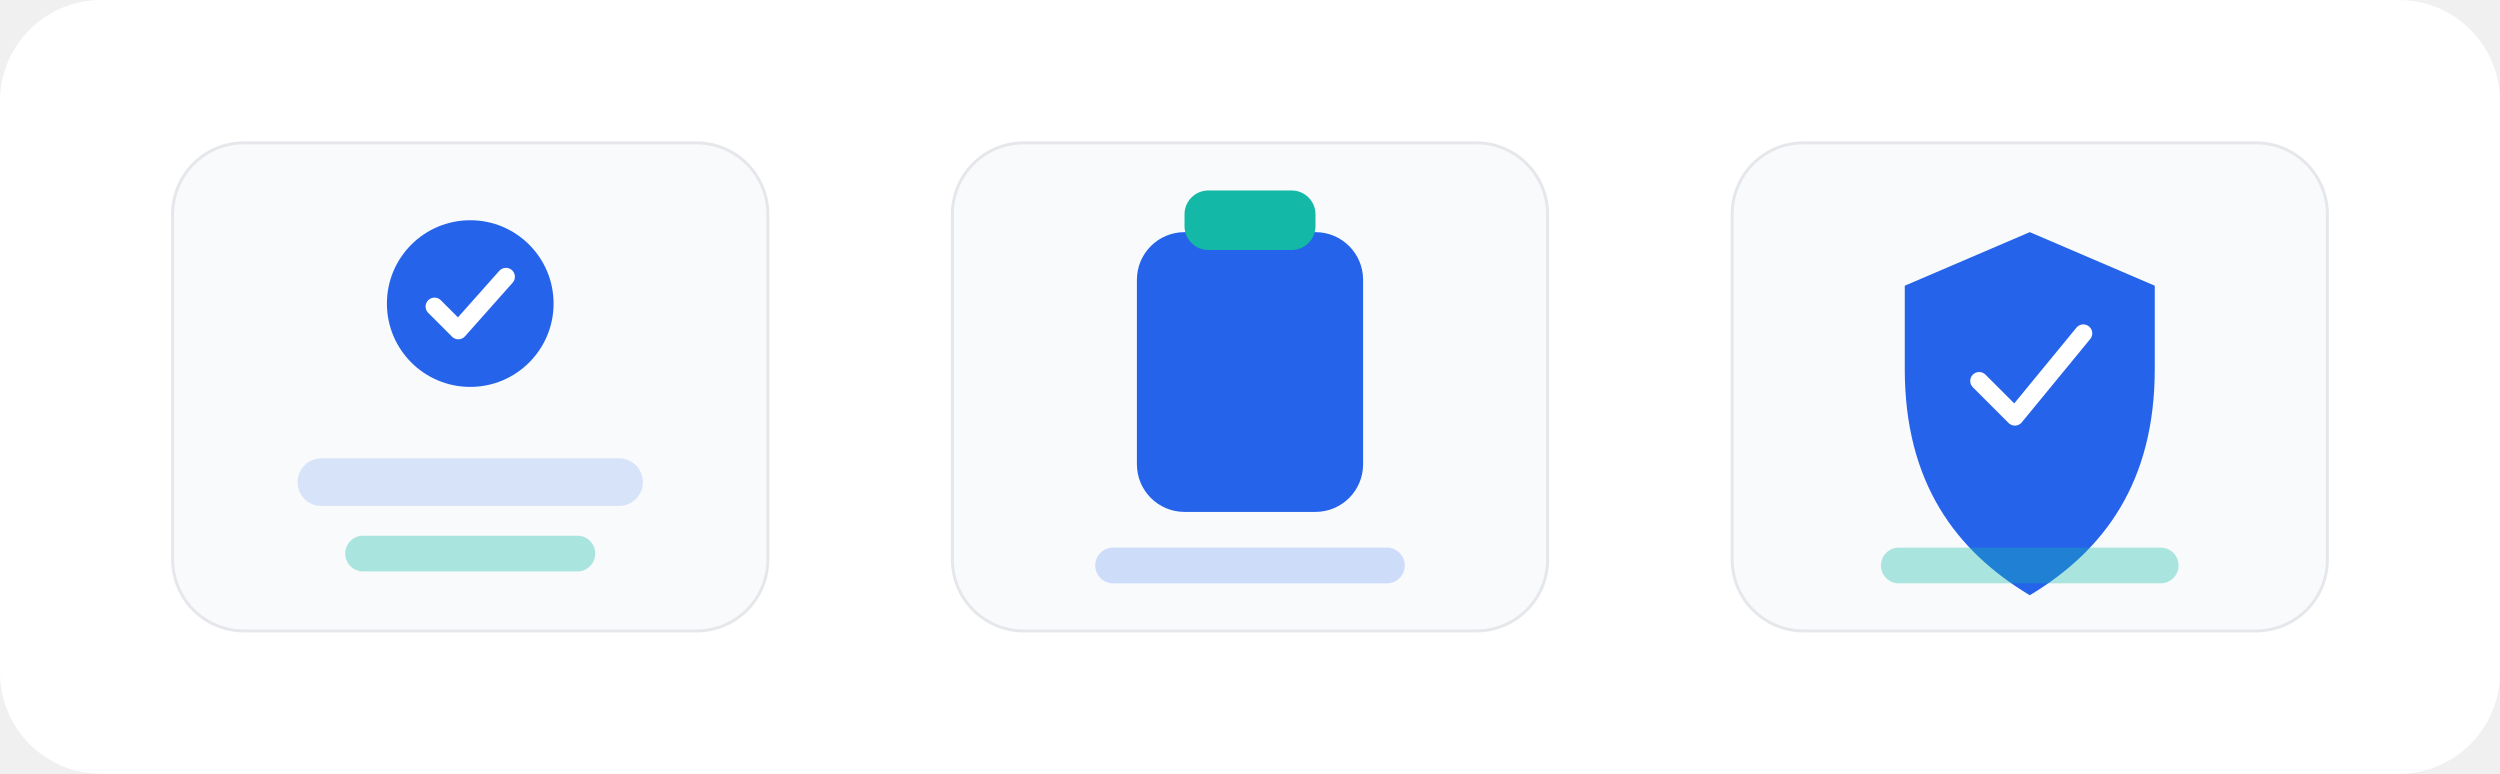
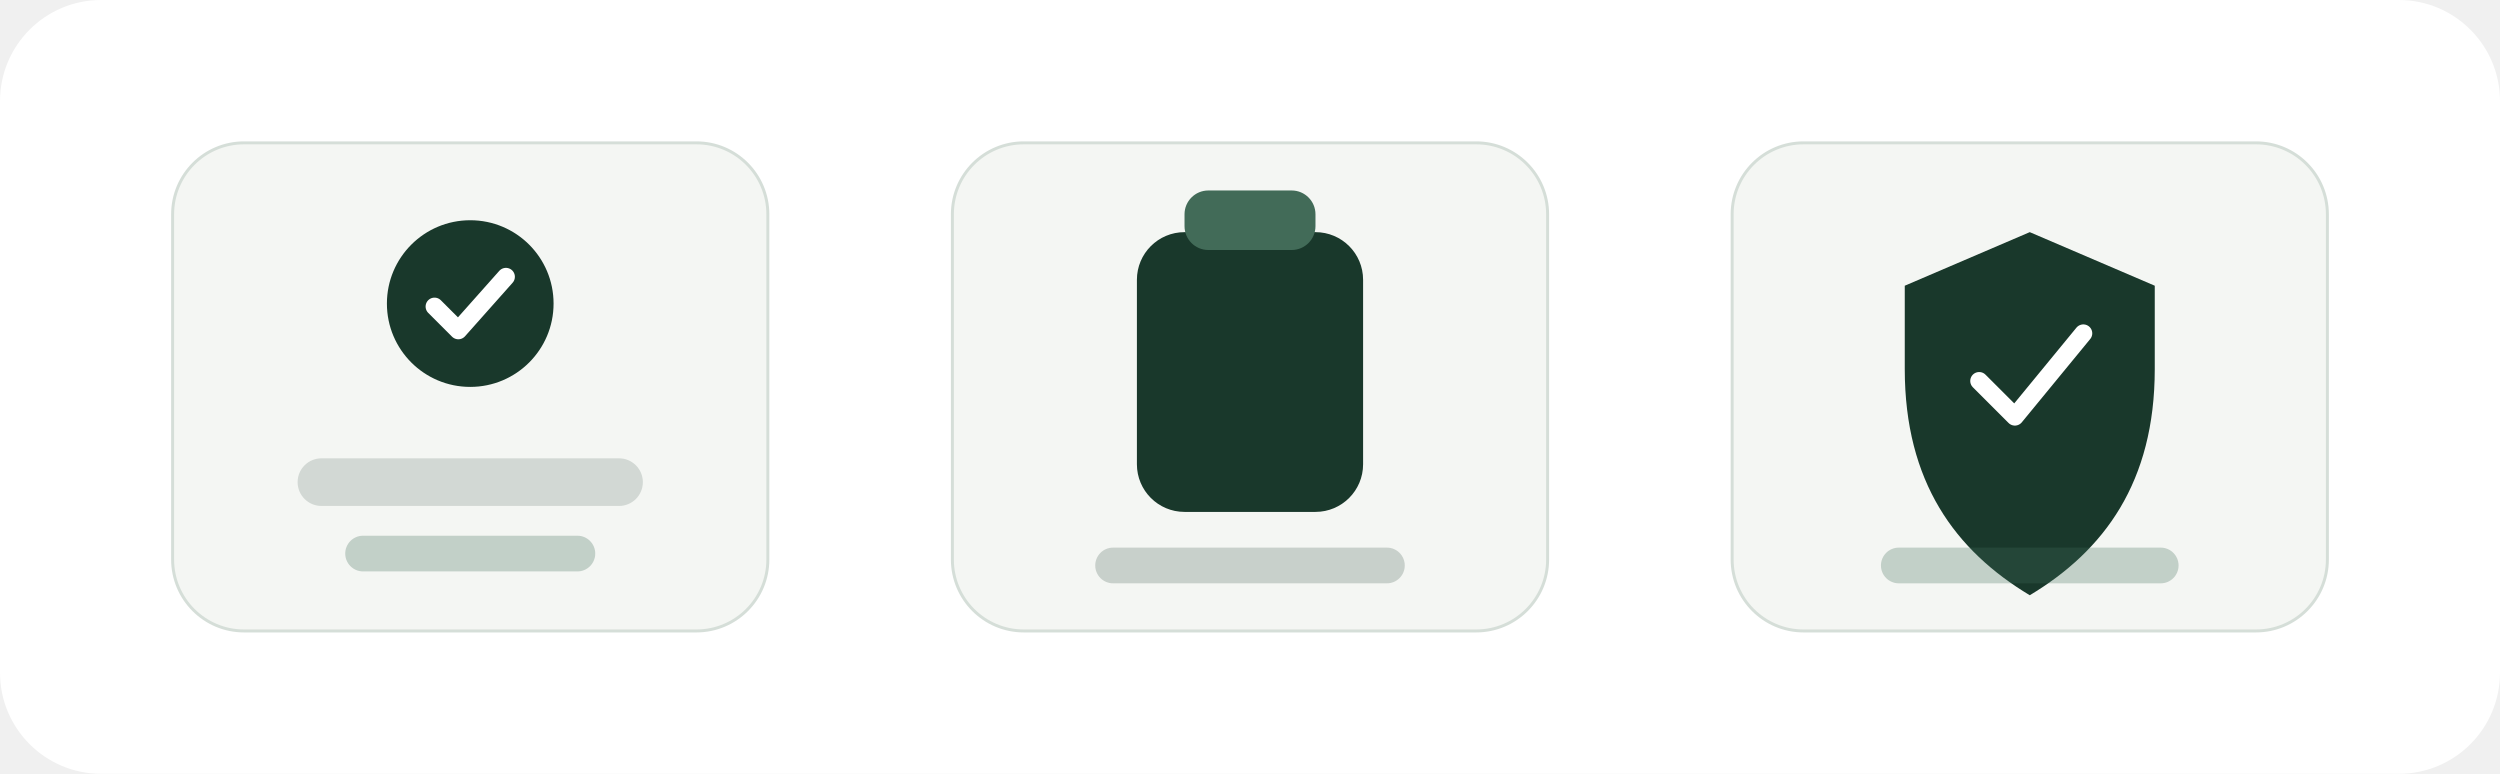
<svg xmlns="http://www.w3.org/2000/svg" viewBox="0 0 840 260">
  <rect width="840" height="260" rx="34" fill="#ffffff" />
  <g transform="translate(58 48)">
-     <rect width="200" height="164" rx="24" fill="#f8fafc" stroke="#e5e7eb" />
-     <circle cx="100" cy="54" r="28" fill="#2563eb" />
+     <rect width="200" height="164" rx="24" fill="#f4f6f3" stroke="#d5ded8" />
+     <circle cx="100" cy="54" r="28" fill="#19382b" />
    <path d="M88 55l8 8 16-18" fill="none" stroke="#ffffff" stroke-width="6" stroke-linecap="round" stroke-linejoin="round" />
-     <rect x="42" y="106" width="116" height="16" rx="8" fill="#2563eb" opacity=".16" />
-     <rect x="58" y="132" width="84" height="12" rx="6" fill="#14b8a6" opacity=".34" />
+     <rect x="42" y="106" width="116" height="16" rx="8" fill="#19382b" opacity=".16" />
+     <rect x="58" y="132" width="84" height="12" rx="6" fill="#426b58" opacity=".28" />
  </g>
  <g transform="translate(320 48)">
-     <rect width="200" height="164" rx="24" fill="#f8fafc" stroke="#e5e7eb" />
-     <rect x="62" y="30" width="76" height="94" rx="16" fill="#2563eb" />
-     <rect x="78" y="16" width="44" height="20" rx="8" fill="#14b8a6" />
-     <rect x="48" y="136" width="104" height="12" rx="6" fill="#2563eb" opacity=".2" />
+     <rect width="200" height="164" rx="24" fill="#f4f6f3" stroke="#d5ded8" />
+     <rect x="62" y="30" width="76" height="94" rx="16" fill="#19382b" />
+     <rect x="78" y="16" width="44" height="20" rx="8" fill="#426b58" />
+     <rect x="48" y="136" width="104" height="12" rx="6" fill="#19382b" opacity=".2" />
  </g>
  <g transform="translate(582 48)">
-     <rect width="200" height="164" rx="24" fill="#f8fafc" stroke="#e5e7eb" />
-     <path d="M100 30l42 18v28c0 38-17 61-42 76-25-15-42-38-42-76V48z" fill="#2563eb" />
+     <rect width="200" height="164" rx="24" fill="#f4f6f3" stroke="#d5ded8" />
+     <path d="M100 30l42 18v28c0 38-17 61-42 76-25-15-42-38-42-76V48z" fill="#19382b" />
    <path d="M83 80l12 12 23-28" fill="none" stroke="#ffffff" stroke-width="6" stroke-linecap="round" stroke-linejoin="round" />
-     <rect x="50" y="136" width="100" height="12" rx="6" fill="#14b8a6" opacity=".34" />
+     <rect x="50" y="136" width="100" height="12" rx="6" fill="#426b58" opacity=".28" />
  </g>
</svg>
